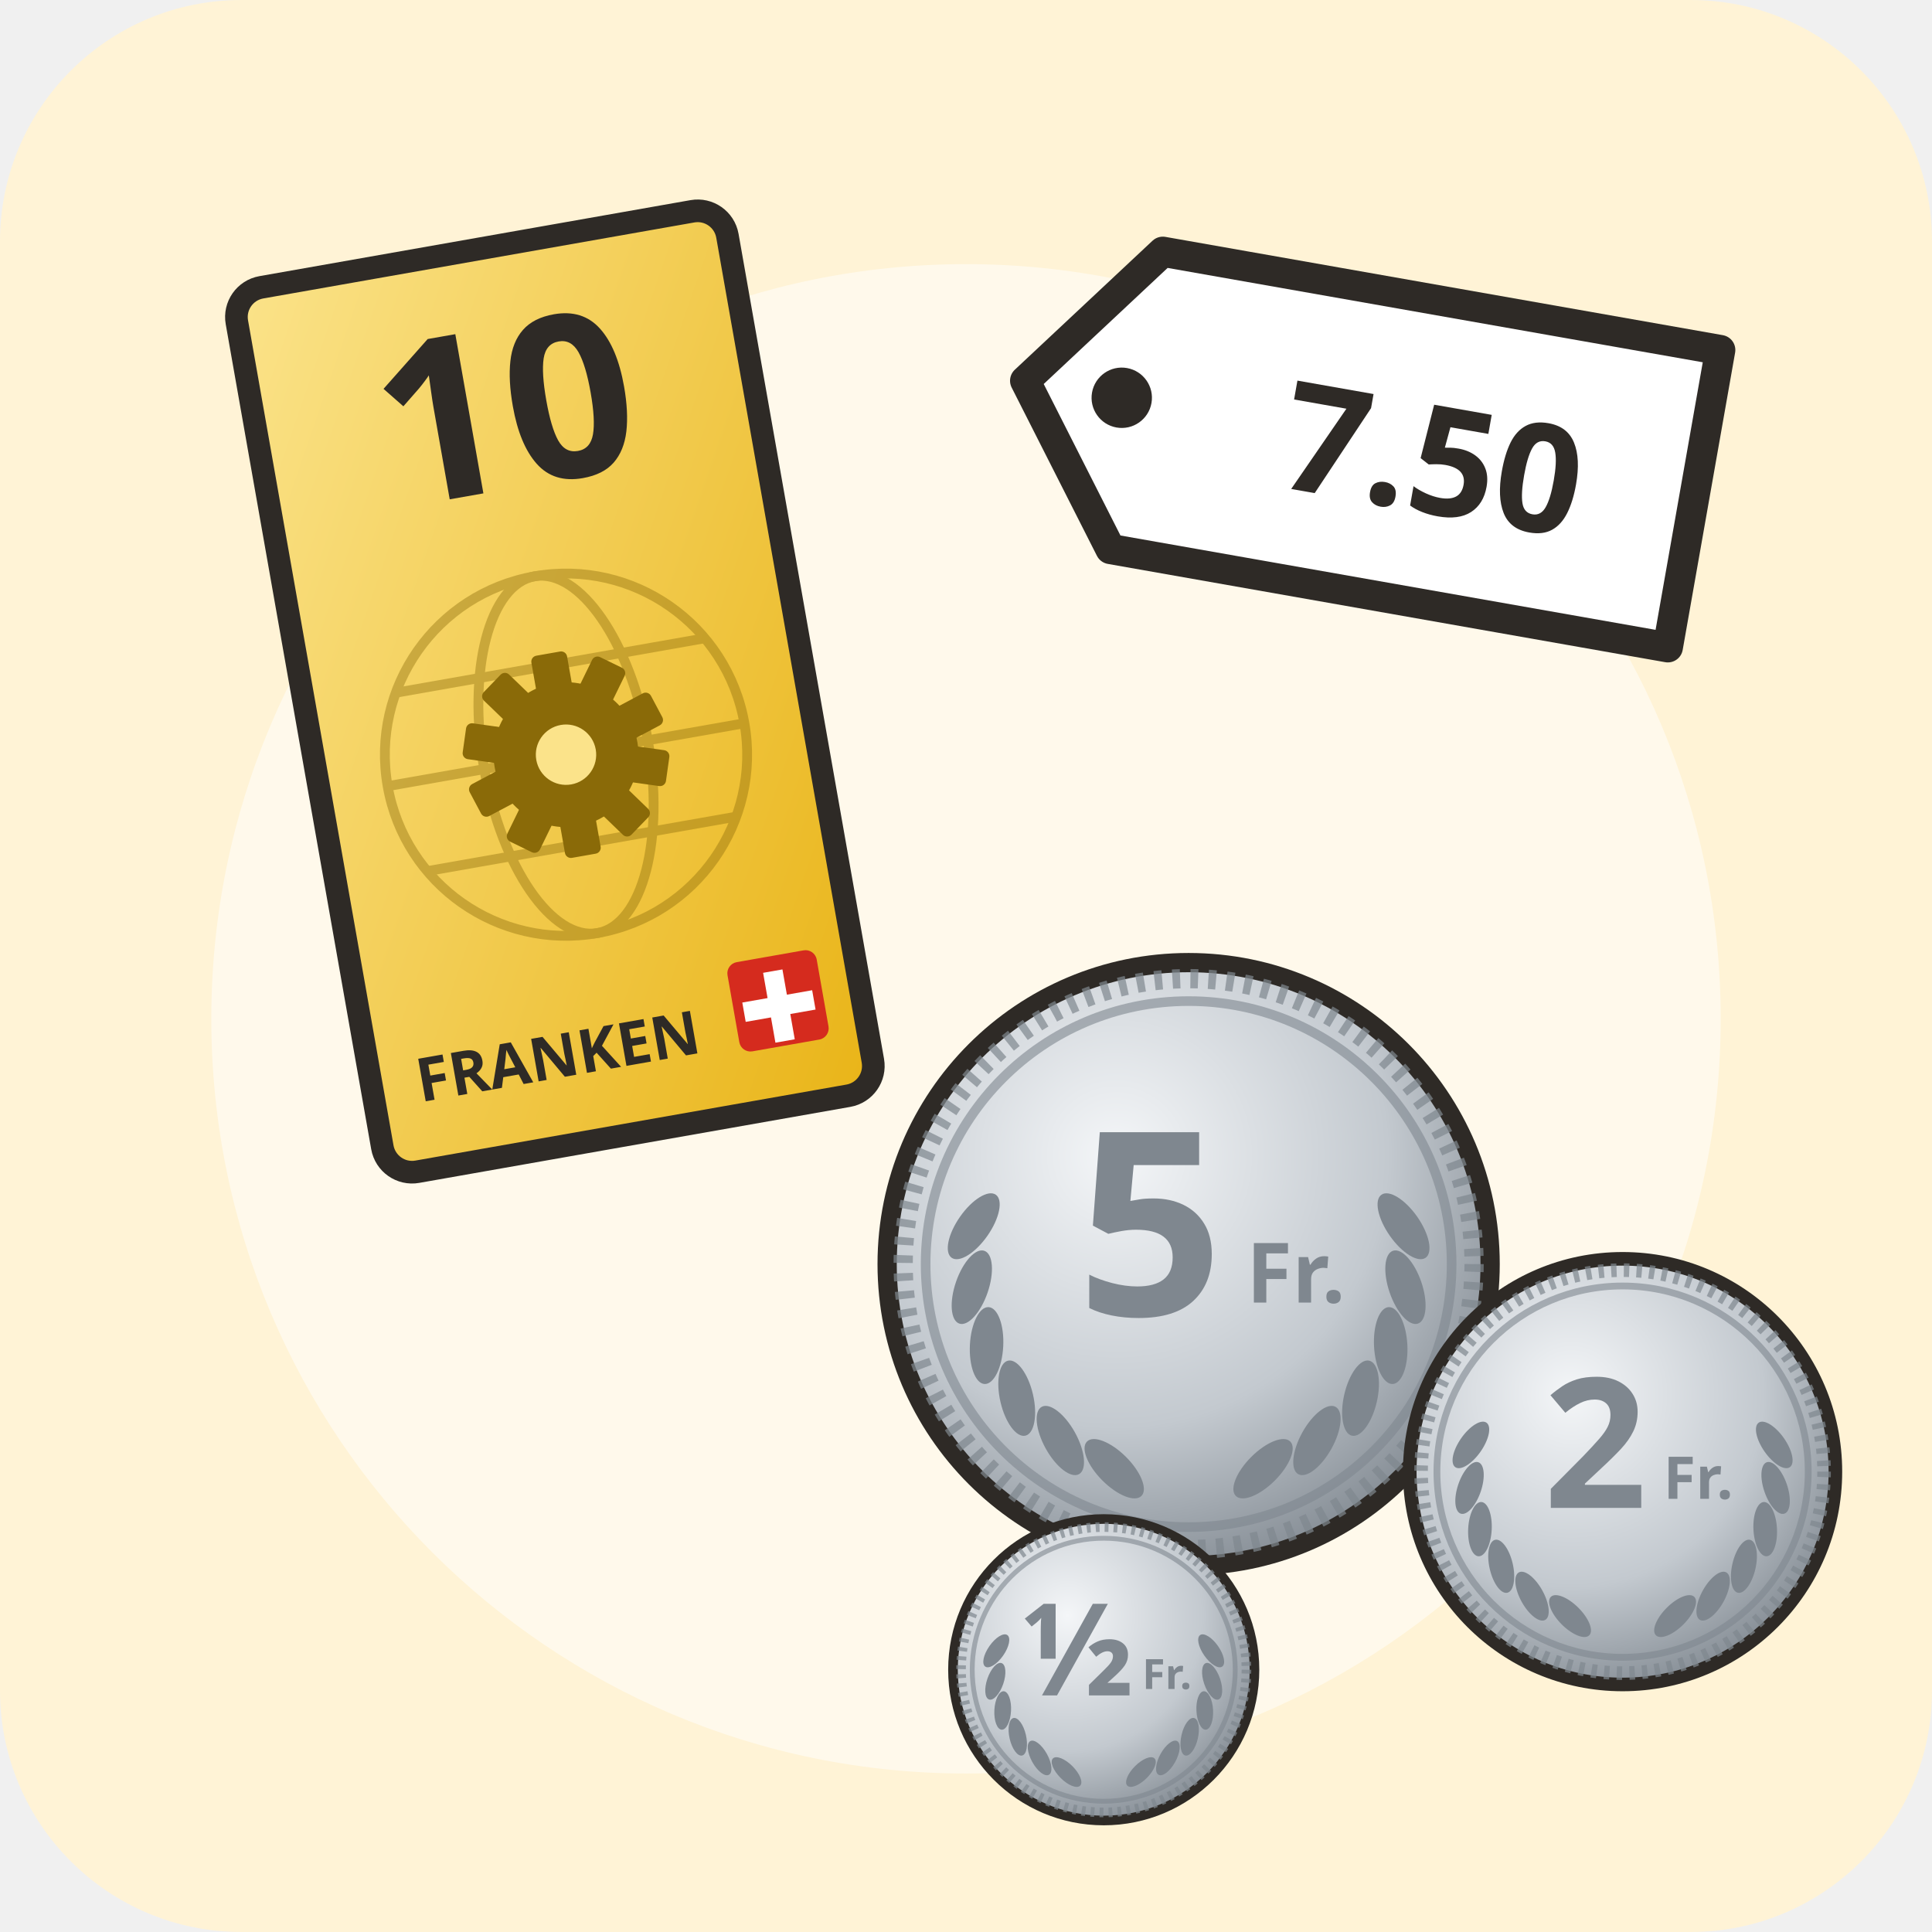
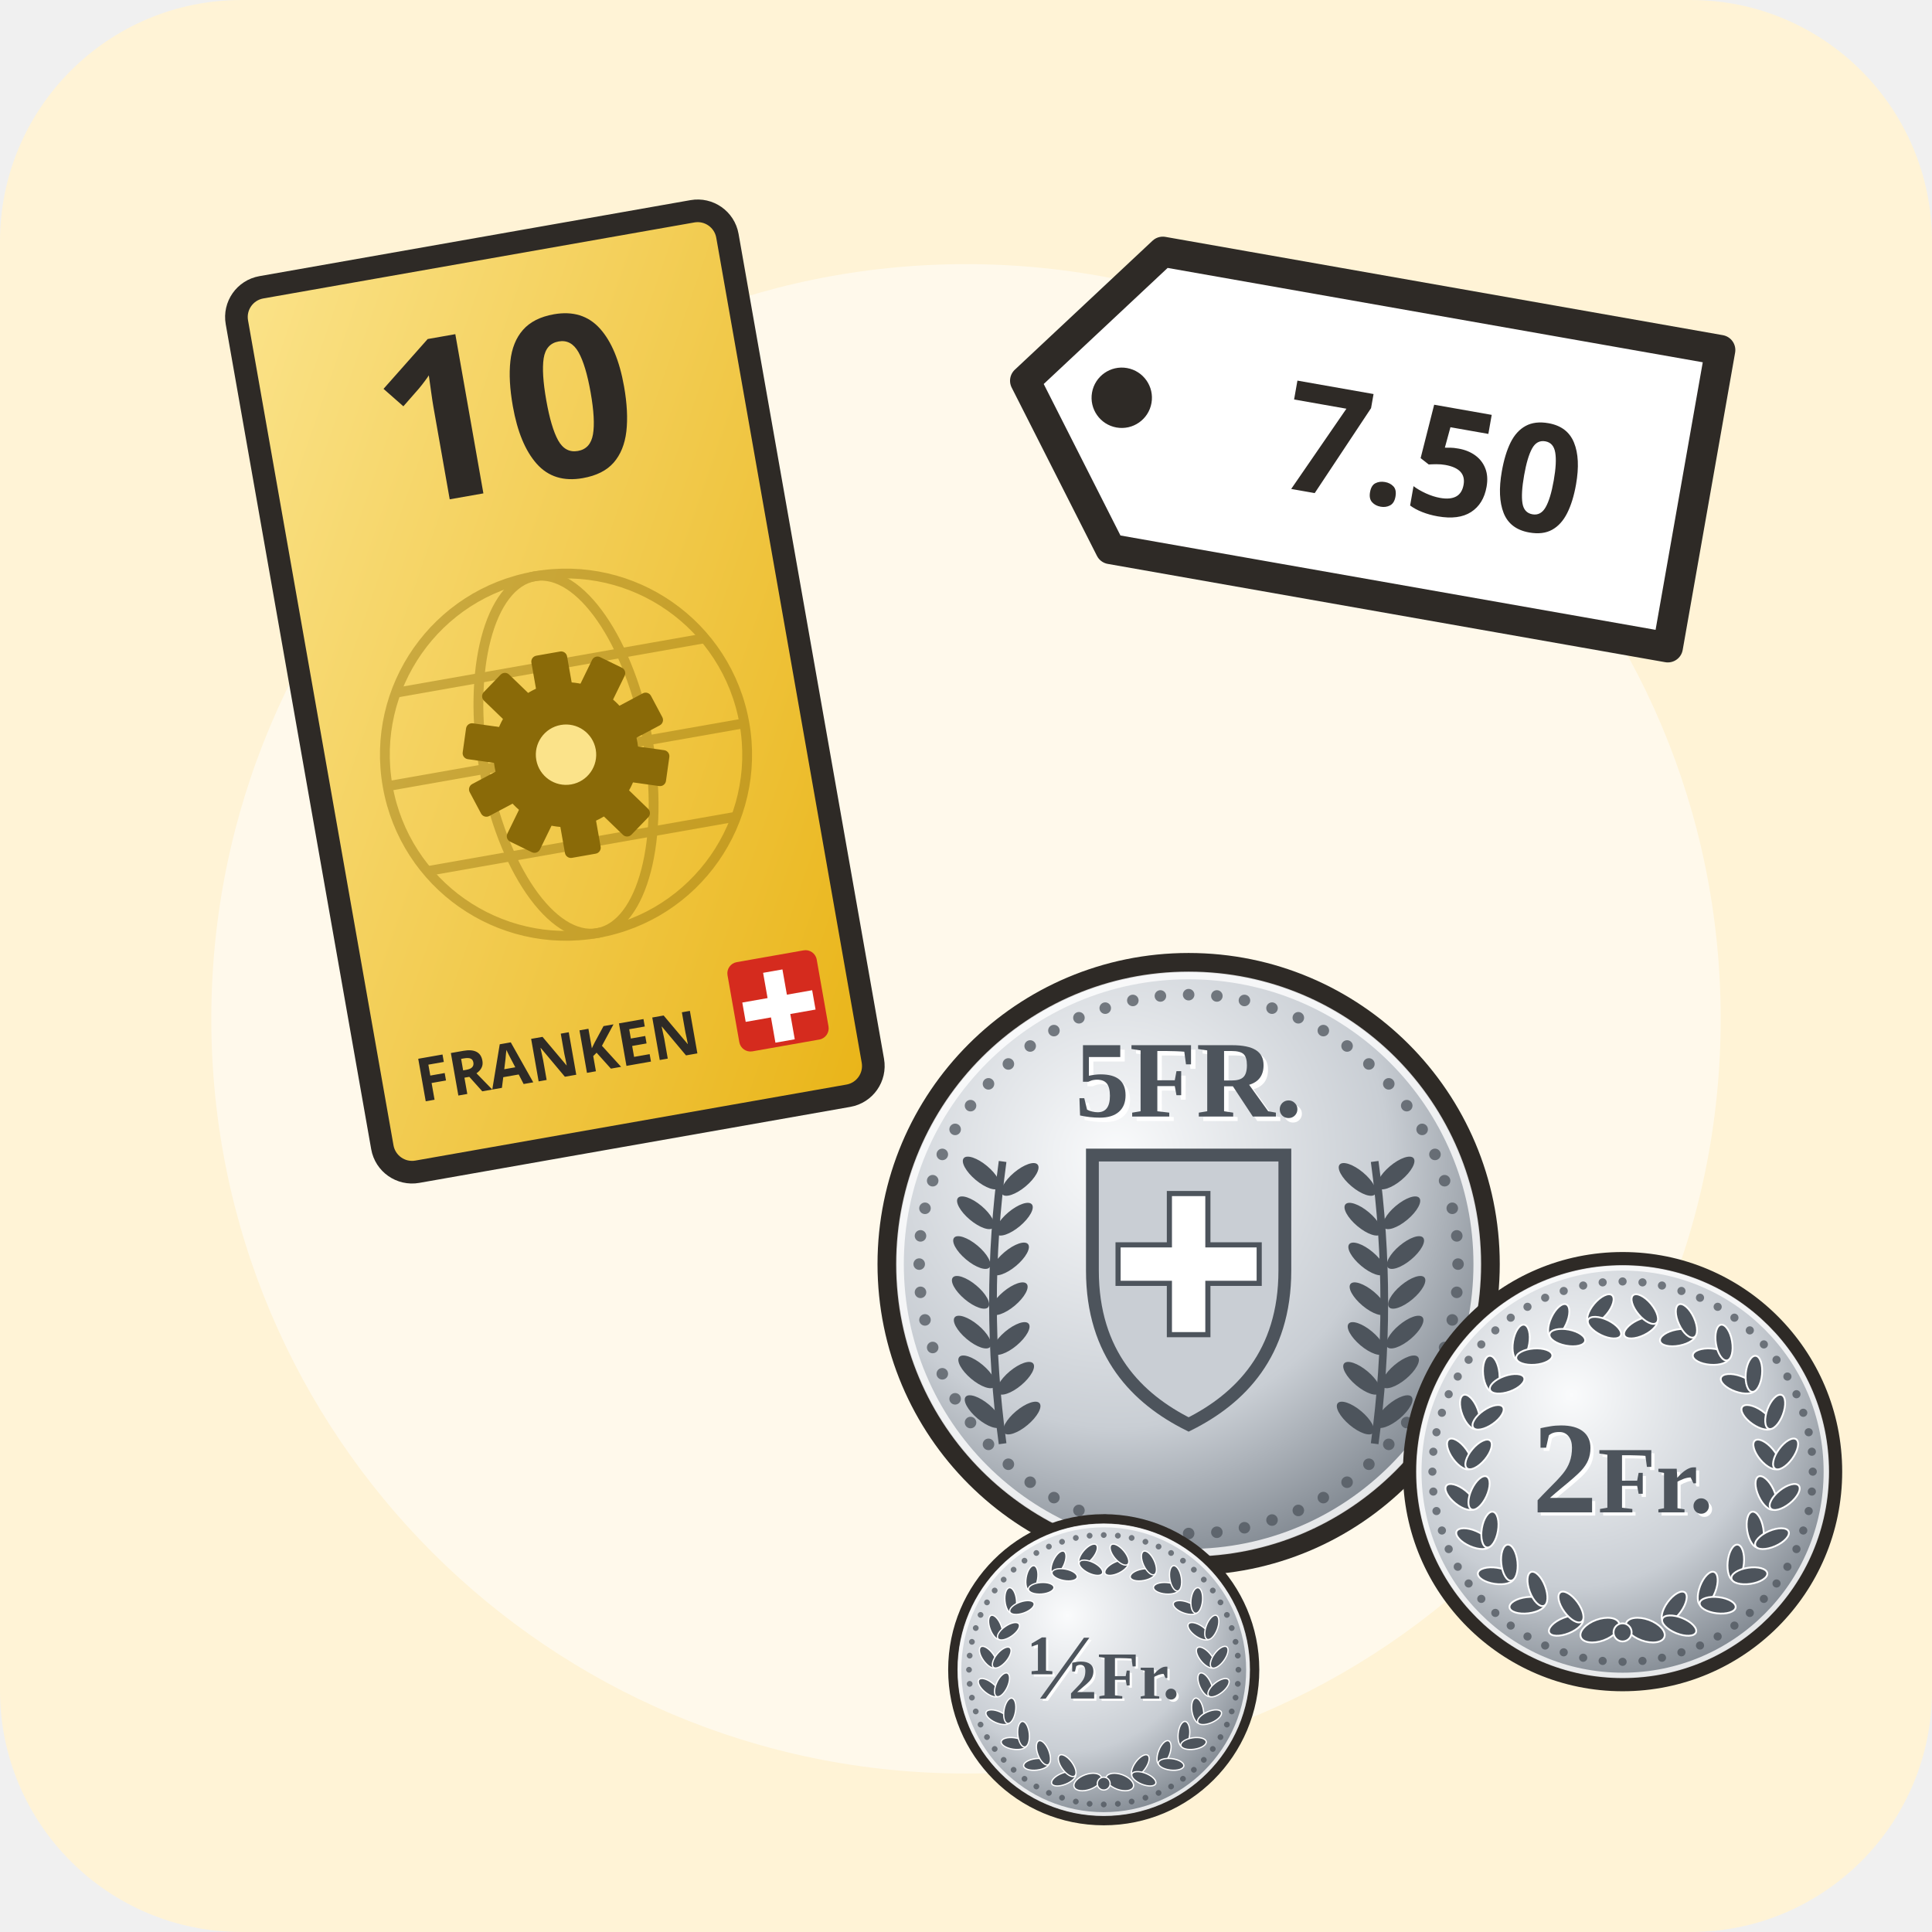
<svg xmlns="http://www.w3.org/2000/svg" viewBox="0 0 512 512">
  <rect width="512" height="512" rx="64" fill="#FFF3D6" />
  <circle cx="256" cy="270" r="200" fill="#FFFFFF" fill-opacity="0.5" />
  <g transform="rotate(-10 150 200)">
    <svg x="80" y="60" width="140" height="246" viewBox="0 0 70 123" class="geld-note">
      <defs>
        <linearGradient id="n1000" x1="0" y1="0" x2="1" y2="1">
          <stop offset="0" stop-color="#FBE38A" />
          <stop offset="1" stop-color="#E9B417" />
        </linearGradient>
      </defs>
      <rect x="2" y="2" width="66" height="119" rx="4" fill="url(#n1000)" stroke="#2E2A26" stroke-width="3" />
      <g fill="none" stroke="#8A6A08" stroke-width="1.3" opacity="0.4">
        <circle cx="35" cy="70" r="24" />
        <ellipse cx="35" cy="70" rx="11" ry="24" />
        <line x1="11" y1="70" x2="59" y2="70" />
        <path d="M14 58 H56 M14 82 H56" />
      </g>
      <text x="35" y="34" text-anchor="middle" font-size="30" font-family="'Atkinson Hyperlegible', system-ui, sans-serif" font-weight="700" fill="#2E2A26">10</text>
      <g transform="translate(35 70) scale(0.8)" fill="#8A6A08">
        <rect x="-3" y="-17" width="6" height="7" rx="1" transform="rotate(0)" />
        <rect x="-3" y="-17" width="6" height="7" rx="1" transform="rotate(36)" />
        <rect x="-3" y="-17" width="6" height="7" rx="1" transform="rotate(72)" />
        <rect x="-3" y="-17" width="6" height="7" rx="1" transform="rotate(108)" />
        <rect x="-3" y="-17" width="6" height="7" rx="1" transform="rotate(144)" />
        <rect x="-3" y="-17" width="6" height="7" rx="1" transform="rotate(180)" />
        <rect x="-3" y="-17" width="6" height="7" rx="1" transform="rotate(216)" />
        <rect x="-3" y="-17" width="6" height="7" rx="1" transform="rotate(252)" />
        <rect x="-3" y="-17" width="6" height="7" rx="1" transform="rotate(288)" />
        <rect x="-3" y="-17" width="6" height="7" rx="1" transform="rotate(324)" />
        <circle r="12" />
        <circle r="5" fill="#FBE38A" />
      </g>
      <rect x="51" y="101" width="12" height="12" rx="1.5" fill="#D52B1E" />
      <path d="M55.7 103 h2.6 v3.4 h3.4 v2.6 h-3.4 v3.4 h-2.6 v-3.4 h-3.4 v-2.6 h3.4 z" fill="#FFFFFF" />
      <text x="8" y="112" font-size="8" font-family="'Atkinson Hyperlegible', system-ui, sans-serif" font-weight="700" fill="#2E2A26">FRANKEN</text>
    </svg>
  </g>
  <g transform="rotate(10 380 120)">
    <path d="M300 80 h150 v80 h-150 l-30 -40 Z" fill="#FFFFFF" stroke="#2E2A26" stroke-width="8" stroke-linejoin="round" />
    <circle cx="296" cy="120" r="8" fill="#2E2A26" />
    <text x="380" y="136" text-anchor="middle" font-size="40" font-family="'Atkinson Hyperlegible', system-ui, sans-serif" font-weight="700" fill="#2E2A26">7.50</text>
  </g>
  <svg x="230" y="250" width="170" height="170" viewBox="0 0 100 100" class="geld-muenze">
    <defs>
      <radialGradient id="m500" cx="38%" cy="32%" r="75%">
-         <stop offset="0" stop-color="#F4F6F8" />
-         <stop offset="0.6" stop-color="#C3C9CF" />
-         <stop offset="1" stop-color="#7F878F" />
+         <stop offset="0" stop-color="#FAFBFC" />
+         <stop offset="0.6" stop-color="#C9CED4" />
+         <stop offset="1" stop-color="#737B84" />
      </radialGradient>
    </defs>
    <circle cx="50" cy="50" r="47" fill="url(#m500)" stroke="#2E2A26" stroke-width="3" />
-     <circle cx="50" cy="50" r="44.5" fill="none" stroke="#7F878F" stroke-width="3" stroke-dasharray="1.2 1.6" opacity="0.7" />
-     <circle cx="50" cy="50" r="41" fill="none" stroke="#7F878F" stroke-width="1.5" opacity="0.6" />
-     <text x="44" y="58" text-anchor="middle" font-size="40" font-family="'Atkinson Hyperlegible', system-ui, sans-serif" font-weight="700" fill="#7F878F">5</text>
-     <text x="59" y="56" text-anchor="start" font-size="13" font-family="'Atkinson Hyperlegible', system-ui, sans-serif" font-weight="700" fill="#7F878F">Fr.</text>
-     <ellipse cx="61.6" cy="81.9" rx="6" ry="2.6" transform="rotate(-45 61.6 81.9)" fill="#7F878F" />
-     <ellipse cx="70" cy="77.5" rx="6" ry="2.6" transform="rotate(-61 70 77.5)" fill="#7F878F" />
-     <ellipse cx="76.8" cy="70.9" rx="6" ry="2.6" transform="rotate(-77 76.8 70.9)" fill="#7F878F" />
-     <ellipse cx="81.5" cy="62.7" rx="6" ry="2.6" transform="rotate(-93 81.5 62.7)" fill="#7F878F" />
-     <ellipse cx="83.8" cy="53.6" rx="6" ry="2.6" transform="rotate(-109 83.8 53.6)" fill="#7F878F" />
-     <ellipse cx="83.5" cy="44.1" rx="6" ry="2.6" transform="rotate(-125 83.5 44.1)" fill="#7F878F" />
-     <ellipse cx="38.4" cy="81.9" rx="6" ry="2.6" transform="rotate(225 38.4 81.9)" fill="#7F878F" />
-     <ellipse cx="30" cy="77.5" rx="6" ry="2.6" transform="rotate(241 30 77.5)" fill="#7F878F" />
-     <ellipse cx="23.2" cy="70.9" rx="6" ry="2.6" transform="rotate(257 23.2 70.9)" fill="#7F878F" />
-     <ellipse cx="18.5" cy="62.7" rx="6" ry="2.6" transform="rotate(273 18.5 62.7)" fill="#7F878F" />
-     <ellipse cx="16.2" cy="53.6" rx="6" ry="2.6" transform="rotate(289 16.2 53.6)" fill="#7F878F" />
-     <ellipse cx="16.5" cy="44.1" rx="6" ry="2.6" transform="rotate(305 16.5 44.1)" fill="#7F878F" />
+     <circle cx="50" cy="50" r="45" fill="none" stroke="#FFFFFF" stroke-width="1.2" opacity="0.8" />
+     <g fill="#4D545C" opacity="0.75">
+       <circle cx="92" cy="50" r="0.9" />
+       <circle cx="91.8" cy="54.4" r="0.9" />
+       <circle cx="91.1" cy="58.7" r="0.9" />
+       <circle cx="89.9" cy="63" r="0.9" />
+       <circle cx="88.4" cy="67.1" r="0.9" />
+       <circle cx="86.4" cy="71" r="0.9" />
+       <circle cx="84" cy="74.7" r="0.9" />
+       <circle cx="81.2" cy="78.1" r="0.9" />
+       <circle cx="78.1" cy="81.2" r="0.9" />
+       <circle cx="74.7" cy="84" r="0.9" />
+       <circle cx="71" cy="86.4" r="0.9" />
+       <circle cx="67.1" cy="88.4" r="0.9" />
+       <circle cx="63" cy="89.9" r="0.9" />
+       <circle cx="58.7" cy="91.1" r="0.9" />
+       <circle cx="54.4" cy="91.8" r="0.9" />
+       <circle cx="50" cy="92" r="0.9" />
+       <circle cx="45.6" cy="91.8" r="0.9" />
+       <circle cx="41.3" cy="91.1" r="0.9" />
+       <circle cx="37" cy="89.9" r="0.9" />
+       <circle cx="32.9" cy="88.4" r="0.9" />
+       <circle cx="29" cy="86.4" r="0.9" />
+       <circle cx="25.3" cy="84" r="0.9" />
+       <circle cx="21.9" cy="81.2" r="0.9" />
+       <circle cx="18.8" cy="78.1" r="0.9" />
+       <circle cx="16" cy="74.7" r="0.9" />
+       <circle cx="13.6" cy="71" r="0.9" />
+       <circle cx="11.6" cy="67.1" r="0.9" />
+       <circle cx="10.1" cy="63" r="0.9" />
+       <circle cx="8.9" cy="58.7" r="0.9" />
+       <circle cx="8.2" cy="54.4" r="0.9" />
+       <circle cx="8" cy="50" r="0.9" />
+       <circle cx="8.2" cy="45.6" r="0.9" />
+       <circle cx="8.9" cy="41.3" r="0.9" />
+       <circle cx="10.1" cy="37" r="0.9" />
+       <circle cx="11.6" cy="32.9" r="0.9" />
+       <circle cx="13.6" cy="29" r="0.9" />
+       <circle cx="16" cy="25.3" r="0.9" />
+       <circle cx="18.8" cy="21.9" r="0.9" />
+       <circle cx="21.9" cy="18.8" r="0.9" />
+       <circle cx="25.3" cy="16" r="0.9" />
+       <circle cx="29" cy="13.6" r="0.9" />
+       <circle cx="32.9" cy="11.6" r="0.9" />
+       <circle cx="37" cy="10.1" r="0.9" />
+       <circle cx="41.3" cy="8.9" r="0.9" />
+       <circle cx="45.6" cy="8.2" r="0.9" />
+       <circle cx="50" cy="8" r="0.9" />
+       <circle cx="54.4" cy="8.2" r="0.9" />
+       <circle cx="58.7" cy="8.9" r="0.9" />
+       <circle cx="63" cy="10.1" r="0.9" />
+       <circle cx="67.1" cy="11.6" r="0.9" />
+       <circle cx="71" cy="13.6" r="0.9" />
+       <circle cx="74.7" cy="16" r="0.9" />
+       <circle cx="78.1" cy="18.8" r="0.9" />
+       <circle cx="81.2" cy="21.9" r="0.9" />
+       <circle cx="84" cy="25.3" r="0.9" />
+       <circle cx="86.4" cy="29" r="0.9" />
+       <circle cx="88.4" cy="32.9" r="0.9" />
+       <circle cx="89.9" cy="37" r="0.9" />
+       <circle cx="91.1" cy="41.3" r="0.9" />
+       <circle cx="91.8" cy="45.6" r="0.9" />
+     </g>
+     <text x="50.7" y="27.7" text-anchor="middle" font-size="17" font-family="'Times New Roman', Times, Georgia, serif" font-weight="700" fill="#FFFFFF">5FR.</text>
+     <text x="50" y="27" text-anchor="middle" font-size="17" font-family="'Times New Roman', Times, Georgia, serif" font-weight="700" fill="#4D545C">5FR.</text>
+     <path d="M35 33 H65 V51 C65 64 58 71 50 75 C42 71 35 64 35 51 Z" fill="#C9CED4" stroke="#4D545C" stroke-width="2" />
+     <path d="M47 39 h6 v8 h8 v6 h-8 v8 h-6 v-8 h-8 v-6 h8 z" fill="#FFFFFF" stroke="#4D545C" stroke-width="0.8" />
+     <g fill="#4D545C">
+       <path d="M21 78 Q18 56 21 34" fill="none" stroke="#4D545C" stroke-width="1.2" />
+       <ellipse cx="24" cy="74" rx="3.6" ry="1.4" transform="rotate(-40 24 74)" />
+       <ellipse cx="18" cy="73" rx="3.6" ry="1.4" transform="rotate(40 18 73)" />
+       <ellipse cx="23" cy="67.8" rx="3.6" ry="1.4" transform="rotate(-40 23 67.8)" />
+       <ellipse cx="17" cy="66.8" rx="3.6" ry="1.4" transform="rotate(40 17 66.8)" />
+       <ellipse cx="22.3" cy="61.6" rx="3.6" ry="1.4" transform="rotate(-40 22.3 61.6)" />
+       <ellipse cx="16.3" cy="60.6" rx="3.6" ry="1.4" transform="rotate(40 16.3 60.6)" />
+       <ellipse cx="22" cy="55.4" rx="3.6" ry="1.4" transform="rotate(-40 22 55.4)" />
+       <ellipse cx="16" cy="54.4" rx="3.6" ry="1.4" transform="rotate(40 16 54.4)" />
+       <ellipse cx="22.2" cy="49.2" rx="3.6" ry="1.4" transform="rotate(-40 22.2 49.2)" />
+       <ellipse cx="16.2" cy="48.2" rx="3.6" ry="1.4" transform="rotate(40 16.2 48.2)" />
+       <ellipse cx="22.8" cy="43" rx="3.6" ry="1.4" transform="rotate(-40 22.8 43)" />
+       <ellipse cx="16.8" cy="42" rx="3.6" ry="1.4" transform="rotate(40 16.8 42)" />
+       <ellipse cx="23.7" cy="36.8" rx="3.6" ry="1.4" transform="rotate(-40 23.7 36.8)" />
+       <ellipse cx="17.7" cy="35.8" rx="3.6" ry="1.4" transform="rotate(40 17.7 35.8)" />
+     </g>
+     <g fill="#4D545C">
+       <path d="M79 78 Q82 56 79 34" fill="none" stroke="#4D545C" stroke-width="1.2" />
+       <ellipse cx="76" cy="74" rx="3.6" ry="1.4" transform="rotate(40 76 74)" />
+       <ellipse cx="82" cy="73" rx="3.6" ry="1.4" transform="rotate(-40 82 73)" />
+       <ellipse cx="77" cy="67.8" rx="3.6" ry="1.4" transform="rotate(40 77 67.8)" />
+       <ellipse cx="83" cy="66.8" rx="3.6" ry="1.4" transform="rotate(-40 83 66.8)" />
+       <ellipse cx="77.7" cy="61.6" rx="3.6" ry="1.4" transform="rotate(40 77.7 61.6)" />
+       <ellipse cx="83.7" cy="60.6" rx="3.6" ry="1.4" transform="rotate(-40 83.7 60.6)" />
+       <ellipse cx="78" cy="55.4" rx="3.6" ry="1.4" transform="rotate(40 78 55.4)" />
+       <ellipse cx="84" cy="54.4" rx="3.6" ry="1.4" transform="rotate(-40 84 54.4)" />
+       <ellipse cx="77.8" cy="49.2" rx="3.6" ry="1.4" transform="rotate(40 77.8 49.2)" />
+       <ellipse cx="83.8" cy="48.2" rx="3.6" ry="1.4" transform="rotate(-40 83.8 48.2)" />
+       <ellipse cx="77.2" cy="43" rx="3.6" ry="1.4" transform="rotate(40 77.2 43)" />
+       <ellipse cx="83.2" cy="42" rx="3.6" ry="1.4" transform="rotate(-40 83.2 42)" />
+       <ellipse cx="76.3" cy="36.8" rx="3.6" ry="1.4" transform="rotate(40 76.3 36.8)" />
+       <ellipse cx="82.3" cy="35.8" rx="3.6" ry="1.4" transform="rotate(-40 82.3 35.8)" />
+     </g>
  </svg>
  <svg x="370" y="330" width="120" height="120" viewBox="0 0 100 100" class="geld-muenze">
    <defs>
      <radialGradient id="m200" cx="38%" cy="32%" r="75%">
-         <stop offset="0" stop-color="#F4F6F8" />
-         <stop offset="0.6" stop-color="#C3C9CF" />
-         <stop offset="1" stop-color="#7F878F" />
+         <stop offset="0" stop-color="#FAFBFC" />
+         <stop offset="0.6" stop-color="#C9CED4" />
+         <stop offset="1" stop-color="#737B84" />
      </radialGradient>
    </defs>
    <circle cx="50" cy="50" r="47" fill="url(#m200)" stroke="#2E2A26" stroke-width="3" />
-     <circle cx="50" cy="50" r="44.5" fill="none" stroke="#7F878F" stroke-width="3" stroke-dasharray="1.2 1.6" opacity="0.7" />
-     <circle cx="50" cy="50" r="41" fill="none" stroke="#7F878F" stroke-width="1.5" opacity="0.6" />
-     <text x="44" y="58" text-anchor="middle" font-size="40" font-family="'Atkinson Hyperlegible', system-ui, sans-serif" font-weight="700" fill="#7F878F">2</text>
-     <text x="59" y="56" text-anchor="start" font-size="13" font-family="'Atkinson Hyperlegible', system-ui, sans-serif" font-weight="700" fill="#7F878F">Fr.</text>
-     <ellipse cx="61.6" cy="81.9" rx="6" ry="2.6" transform="rotate(-45 61.6 81.9)" fill="#7F878F" />
-     <ellipse cx="70" cy="77.5" rx="6" ry="2.6" transform="rotate(-61 70 77.5)" fill="#7F878F" />
-     <ellipse cx="76.8" cy="70.9" rx="6" ry="2.6" transform="rotate(-77 76.8 70.9)" fill="#7F878F" />
-     <ellipse cx="81.5" cy="62.7" rx="6" ry="2.6" transform="rotate(-93 81.5 62.7)" fill="#7F878F" />
-     <ellipse cx="83.8" cy="53.6" rx="6" ry="2.6" transform="rotate(-109 83.8 53.6)" fill="#7F878F" />
-     <ellipse cx="83.5" cy="44.1" rx="6" ry="2.6" transform="rotate(-125 83.5 44.1)" fill="#7F878F" />
-     <ellipse cx="38.4" cy="81.9" rx="6" ry="2.6" transform="rotate(225 38.4 81.9)" fill="#7F878F" />
-     <ellipse cx="30" cy="77.5" rx="6" ry="2.6" transform="rotate(241 30 77.5)" fill="#7F878F" />
-     <ellipse cx="23.2" cy="70.9" rx="6" ry="2.6" transform="rotate(257 23.2 70.9)" fill="#7F878F" />
-     <ellipse cx="18.5" cy="62.7" rx="6" ry="2.6" transform="rotate(273 18.5 62.7)" fill="#7F878F" />
-     <ellipse cx="16.2" cy="53.6" rx="6" ry="2.6" transform="rotate(289 16.2 53.6)" fill="#7F878F" />
-     <ellipse cx="16.5" cy="44.1" rx="6" ry="2.6" transform="rotate(305 16.5 44.1)" fill="#7F878F" />
+     <circle cx="50" cy="50" r="45" fill="none" stroke="#FFFFFF" stroke-width="1.2" opacity="0.8" />
+     <g fill="#4D545C" opacity="0.75">
+       <circle cx="92" cy="50" r="0.9" />
+       <circle cx="91.8" cy="54.4" r="0.9" />
+       <circle cx="91.1" cy="58.7" r="0.9" />
+       <circle cx="89.9" cy="63" r="0.9" />
+       <circle cx="88.4" cy="67.1" r="0.9" />
+       <circle cx="86.4" cy="71" r="0.9" />
+       <circle cx="84" cy="74.7" r="0.9" />
+       <circle cx="81.2" cy="78.1" r="0.9" />
+       <circle cx="78.1" cy="81.2" r="0.9" />
+       <circle cx="74.7" cy="84" r="0.9" />
+       <circle cx="71" cy="86.4" r="0.9" />
+       <circle cx="67.1" cy="88.4" r="0.9" />
+       <circle cx="63" cy="89.9" r="0.9" />
+       <circle cx="58.7" cy="91.1" r="0.9" />
+       <circle cx="54.4" cy="91.8" r="0.9" />
+       <circle cx="50" cy="92" r="0.9" />
+       <circle cx="45.6" cy="91.8" r="0.9" />
+       <circle cx="41.3" cy="91.1" r="0.9" />
+       <circle cx="37" cy="89.9" r="0.9" />
+       <circle cx="32.9" cy="88.4" r="0.9" />
+       <circle cx="29" cy="86.4" r="0.9" />
+       <circle cx="25.3" cy="84" r="0.9" />
+       <circle cx="21.9" cy="81.2" r="0.9" />
+       <circle cx="18.8" cy="78.1" r="0.9" />
+       <circle cx="16" cy="74.7" r="0.9" />
+       <circle cx="13.6" cy="71" r="0.9" />
+       <circle cx="11.6" cy="67.1" r="0.9" />
+       <circle cx="10.1" cy="63" r="0.9" />
+       <circle cx="8.9" cy="58.7" r="0.9" />
+       <circle cx="8.2" cy="54.4" r="0.9" />
+       <circle cx="8" cy="50" r="0.9" />
+       <circle cx="8.2" cy="45.6" r="0.9" />
+       <circle cx="8.9" cy="41.3" r="0.9" />
+       <circle cx="10.1" cy="37" r="0.9" />
+       <circle cx="11.6" cy="32.9" r="0.9" />
+       <circle cx="13.6" cy="29" r="0.9" />
+       <circle cx="16" cy="25.3" r="0.9" />
+       <circle cx="18.8" cy="21.9" r="0.9" />
+       <circle cx="21.9" cy="18.8" r="0.9" />
+       <circle cx="25.3" cy="16" r="0.9" />
+       <circle cx="29" cy="13.6" r="0.9" />
+       <circle cx="32.9" cy="11.6" r="0.9" />
+       <circle cx="37" cy="10.1" r="0.9" />
+       <circle cx="41.3" cy="8.9" r="0.9" />
+       <circle cx="45.6" cy="8.2" r="0.9" />
+       <circle cx="50" cy="8" r="0.9" />
+       <circle cx="54.4" cy="8.2" r="0.9" />
+       <circle cx="58.7" cy="8.9" r="0.9" />
+       <circle cx="63" cy="10.1" r="0.9" />
+       <circle cx="67.1" cy="11.6" r="0.9" />
+       <circle cx="71" cy="13.6" r="0.9" />
+       <circle cx="74.7" cy="16" r="0.9" />
+       <circle cx="78.1" cy="18.8" r="0.9" />
+       <circle cx="81.2" cy="21.9" r="0.9" />
+       <circle cx="84" cy="25.3" r="0.9" />
+       <circle cx="86.4" cy="29" r="0.9" />
+       <circle cx="88.4" cy="32.9" r="0.9" />
+       <circle cx="89.9" cy="37" r="0.9" />
+       <circle cx="91.1" cy="41.3" r="0.9" />
+       <circle cx="91.8" cy="45.6" r="0.9" />
+     </g>
+     <text x="50.7" y="59.7" text-anchor="middle" font-size="29" font-family="'Times New Roman', Times, Georgia, serif" font-weight="700" fill="#FFFFFF">2<tspan font-size="21"> Fr.</tspan>
+     </text>
+     <text x="50" y="59" text-anchor="middle" font-size="29" font-family="'Times New Roman', Times, Georgia, serif" font-weight="700" fill="#4D545C">2<tspan font-size="21"> Fr.</tspan>
+     </text>
+     <g fill="#4D545C" stroke="#FFFFFF" stroke-width="0.4">
+       <ellipse cx="61.4" cy="79.9" rx="4" ry="1.8" transform="rotate(-54 61.4 79.9)" />
+       <ellipse cx="62.5" cy="84" rx="4" ry="1.8" transform="rotate(22 62.5 84)" />
+       <ellipse cx="68.8" cy="75.9" rx="4" ry="1.8" transform="rotate(-69.2 68.8 75.9)" />
+       <ellipse cx="71" cy="79.5" rx="4" ry="1.8" transform="rotate(6.8 71 79.5)" />
+       <ellipse cx="75" cy="70.1" rx="4" ry="1.8" transform="rotate(-84.4 75 70.1)" />
+       <ellipse cx="78" cy="73" rx="4" ry="1.8" transform="rotate(-8.4 78 73)" />
+       <ellipse cx="79.3" cy="62.8" rx="4" ry="1.8" transform="rotate(-99.6 79.3 62.8)" />
+       <ellipse cx="83" cy="64.8" rx="4" ry="1.8" transform="rotate(-23.6 83 64.8)" />
+       <ellipse cx="81.7" cy="54.7" rx="4" ry="1.8" transform="rotate(-114.8 81.7 54.7)" />
+       <ellipse cx="85.8" cy="55.6" rx="4" ry="1.8" transform="rotate(-38.8 85.8 55.6)" />
+       <ellipse cx="81.8" cy="46.2" rx="4" ry="1.8" transform="rotate(-130 81.8 46.2)" />
+       <ellipse cx="86" cy="46.1" rx="4" ry="1.8" transform="rotate(-54 86 46.1)" />
+       <ellipse cx="79.7" cy="38" rx="4" ry="1.8" transform="rotate(-145.2 79.7 38)" />
+       <ellipse cx="83.7" cy="36.8" rx="4" ry="1.8" transform="rotate(-69.2 83.7 36.8)" />
+       <ellipse cx="75.5" cy="30.6" rx="4" ry="1.8" transform="rotate(-160.4 75.5 30.6)" />
+       <ellipse cx="79" cy="28.4" rx="4" ry="1.8" transform="rotate(-84.4 79 28.4)" />
+       <ellipse cx="69.5" cy="24.6" rx="4" ry="1.8" transform="rotate(-175.6 69.5 24.6)" />
+       <ellipse cx="72.4" cy="21.5" rx="4" ry="1.8" transform="rotate(-99.6 72.4 21.5)" />
+       <ellipse cx="62.2" cy="20.4" rx="4" ry="1.8" transform="rotate(-190.8 62.2 20.4)" />
+       <ellipse cx="64.1" cy="16.7" rx="4" ry="1.8" transform="rotate(-114.8 64.1 16.7)" />
+       <ellipse cx="54" cy="18.2" rx="4" ry="1.8" transform="rotate(-206 54 18.2)" />
+       <ellipse cx="54.9" cy="14.1" rx="4" ry="1.8" transform="rotate(-130 54.9 14.1)" />
+       <ellipse cx="37.5" cy="84" rx="4" ry="1.8" transform="rotate(158 37.5 84)" />
+       <ellipse cx="38.6" cy="79.9" rx="4" ry="1.8" transform="rotate(234 38.6 79.9)" />
+       <ellipse cx="29" cy="79.5" rx="4" ry="1.8" transform="rotate(173.2 29 79.5)" />
+       <ellipse cx="31.2" cy="75.9" rx="4" ry="1.8" transform="rotate(249.2 31.2 75.9)" />
+       <ellipse cx="22" cy="73" rx="4" ry="1.8" transform="rotate(188.4 22 73)" />
+       <ellipse cx="25" cy="70.1" rx="4" ry="1.8" transform="rotate(264.4 25 70.1)" />
+       <ellipse cx="17" cy="64.8" rx="4" ry="1.8" transform="rotate(203.6 17 64.8)" />
+       <ellipse cx="20.7" cy="62.8" rx="4" ry="1.8" transform="rotate(279.6 20.7 62.8)" />
+       <ellipse cx="14.2" cy="55.6" rx="4" ry="1.8" transform="rotate(218.8 14.2 55.6)" />
+       <ellipse cx="18.3" cy="54.7" rx="4" ry="1.8" transform="rotate(294.8 18.3 54.7)" />
+       <ellipse cx="14" cy="46.1" rx="4" ry="1.8" transform="rotate(234 14 46.1)" />
+       <ellipse cx="18.2" cy="46.2" rx="4" ry="1.8" transform="rotate(310 18.2 46.2)" />
+       <ellipse cx="16.3" cy="36.8" rx="4" ry="1.8" transform="rotate(249.2 16.3 36.8)" />
+       <ellipse cx="20.3" cy="38" rx="4" ry="1.8" transform="rotate(325.2 20.3 38)" />
+       <ellipse cx="21" cy="28.4" rx="4" ry="1.8" transform="rotate(264.4 21 28.4)" />
+       <ellipse cx="24.5" cy="30.6" rx="4" ry="1.8" transform="rotate(340.4 24.5 30.6)" />
+       <ellipse cx="27.6" cy="21.5" rx="4" ry="1.8" transform="rotate(279.6 27.6 21.5)" />
+       <ellipse cx="30.5" cy="24.6" rx="4" ry="1.8" transform="rotate(355.6 30.5 24.6)" />
+       <ellipse cx="35.9" cy="16.7" rx="4" ry="1.8" transform="rotate(294.8 35.9 16.7)" />
+       <ellipse cx="37.8" cy="20.4" rx="4" ry="1.8" transform="rotate(370.8 37.8 20.4)" />
+       <ellipse cx="45.1" cy="14.1" rx="4" ry="1.8" transform="rotate(310 45.1 14.1)" />
+       <ellipse cx="46" cy="18.2" rx="4" ry="1.8" transform="rotate(386 46 18.2)" />
+       <ellipse cx="45" cy="85" rx="4.5" ry="2.4" transform="rotate(-20 45 85)" />
+       <ellipse cx="55" cy="85" rx="4.5" ry="2.4" transform="rotate(20 55 85)" />
+       <circle cx="50" cy="85.5" r="2" />
+     </g>
  </svg>
  <svg x="250" y="400" width="85" height="85" viewBox="0 0 100 100" class="geld-muenze">
    <defs>
      <radialGradient id="m50" cx="38%" cy="32%" r="75%">
-         <stop offset="0" stop-color="#F4F6F8" />
-         <stop offset="0.6" stop-color="#C3C9CF" />
-         <stop offset="1" stop-color="#7F878F" />
+         <stop offset="0" stop-color="#FAFBFC" />
+         <stop offset="0.6" stop-color="#C9CED4" />
+         <stop offset="1" stop-color="#737B84" />
      </radialGradient>
    </defs>
    <circle cx="50" cy="50" r="47" fill="url(#m50)" stroke="#2E2A26" stroke-width="3" />
-     <circle cx="50" cy="50" r="44.5" fill="none" stroke="#7F878F" stroke-width="3" stroke-dasharray="1.2 1.6" opacity="0.7" />
-     <circle cx="50" cy="50" r="41" fill="none" stroke="#7F878F" stroke-width="1.5" opacity="0.6" />
-     <text x="42" y="58" text-anchor="middle" font-size="40" font-family="'Atkinson Hyperlegible', system-ui, sans-serif" font-weight="700" fill="#7F878F">½</text>
-     <text x="62" y="56" text-anchor="start" font-size="13" font-family="'Atkinson Hyperlegible', system-ui, sans-serif" font-weight="700" fill="#7F878F">Fr.</text>
-     <ellipse cx="61.6" cy="81.9" rx="6" ry="2.6" transform="rotate(-45 61.6 81.9)" fill="#7F878F" />
-     <ellipse cx="70" cy="77.5" rx="6" ry="2.6" transform="rotate(-61 70 77.5)" fill="#7F878F" />
-     <ellipse cx="76.8" cy="70.9" rx="6" ry="2.6" transform="rotate(-77 76.8 70.9)" fill="#7F878F" />
-     <ellipse cx="81.5" cy="62.7" rx="6" ry="2.6" transform="rotate(-93 81.5 62.7)" fill="#7F878F" />
-     <ellipse cx="83.8" cy="53.6" rx="6" ry="2.6" transform="rotate(-109 83.8 53.6)" fill="#7F878F" />
-     <ellipse cx="83.5" cy="44.1" rx="6" ry="2.6" transform="rotate(-125 83.5 44.1)" fill="#7F878F" />
-     <ellipse cx="38.4" cy="81.9" rx="6" ry="2.6" transform="rotate(225 38.4 81.9)" fill="#7F878F" />
-     <ellipse cx="30" cy="77.5" rx="6" ry="2.6" transform="rotate(241 30 77.5)" fill="#7F878F" />
-     <ellipse cx="23.2" cy="70.9" rx="6" ry="2.6" transform="rotate(257 23.2 70.9)" fill="#7F878F" />
-     <ellipse cx="18.5" cy="62.7" rx="6" ry="2.6" transform="rotate(273 18.5 62.7)" fill="#7F878F" />
-     <ellipse cx="16.2" cy="53.6" rx="6" ry="2.6" transform="rotate(289 16.2 53.6)" fill="#7F878F" />
-     <ellipse cx="16.5" cy="44.1" rx="6" ry="2.6" transform="rotate(305 16.5 44.1)" fill="#7F878F" />
+     <circle cx="50" cy="50" r="45" fill="none" stroke="#FFFFFF" stroke-width="1.2" opacity="0.8" />
+     <g fill="#4D545C" opacity="0.75">
+       <circle cx="92" cy="50" r="0.9" />
+       <circle cx="91.8" cy="54.4" r="0.9" />
+       <circle cx="91.1" cy="58.7" r="0.9" />
+       <circle cx="89.9" cy="63" r="0.9" />
+       <circle cx="88.4" cy="67.1" r="0.9" />
+       <circle cx="86.4" cy="71" r="0.9" />
+       <circle cx="84" cy="74.7" r="0.9" />
+       <circle cx="81.2" cy="78.1" r="0.9" />
+       <circle cx="78.1" cy="81.2" r="0.9" />
+       <circle cx="74.7" cy="84" r="0.9" />
+       <circle cx="71" cy="86.4" r="0.9" />
+       <circle cx="67.1" cy="88.4" r="0.9" />
+       <circle cx="63" cy="89.9" r="0.9" />
+       <circle cx="58.7" cy="91.1" r="0.9" />
+       <circle cx="54.4" cy="91.8" r="0.9" />
+       <circle cx="50" cy="92" r="0.9" />
+       <circle cx="45.6" cy="91.8" r="0.9" />
+       <circle cx="41.3" cy="91.1" r="0.9" />
+       <circle cx="37" cy="89.9" r="0.9" />
+       <circle cx="32.9" cy="88.4" r="0.9" />
+       <circle cx="29" cy="86.4" r="0.9" />
+       <circle cx="25.3" cy="84" r="0.9" />
+       <circle cx="21.9" cy="81.2" r="0.9" />
+       <circle cx="18.8" cy="78.1" r="0.9" />
+       <circle cx="16" cy="74.7" r="0.9" />
+       <circle cx="13.6" cy="71" r="0.9" />
+       <circle cx="11.6" cy="67.1" r="0.9" />
+       <circle cx="10.1" cy="63" r="0.9" />
+       <circle cx="8.9" cy="58.7" r="0.9" />
+       <circle cx="8.2" cy="54.4" r="0.9" />
+       <circle cx="8" cy="50" r="0.9" />
+       <circle cx="8.2" cy="45.6" r="0.9" />
+       <circle cx="8.9" cy="41.3" r="0.9" />
+       <circle cx="10.1" cy="37" r="0.9" />
+       <circle cx="11.6" cy="32.9" r="0.9" />
+       <circle cx="13.6" cy="29" r="0.9" />
+       <circle cx="16" cy="25.3" r="0.9" />
+       <circle cx="18.8" cy="21.9" r="0.9" />
+       <circle cx="21.9" cy="18.8" r="0.9" />
+       <circle cx="25.3" cy="16" r="0.9" />
+       <circle cx="29" cy="13.6" r="0.9" />
+       <circle cx="32.9" cy="11.6" r="0.9" />
+       <circle cx="37" cy="10.1" r="0.9" />
+       <circle cx="41.3" cy="8.9" r="0.9" />
+       <circle cx="45.6" cy="8.2" r="0.9" />
+       <circle cx="50" cy="8" r="0.9" />
+       <circle cx="54.4" cy="8.2" r="0.9" />
+       <circle cx="58.7" cy="8.9" r="0.9" />
+       <circle cx="63" cy="10.1" r="0.9" />
+       <circle cx="67.1" cy="11.6" r="0.9" />
+       <circle cx="71" cy="13.6" r="0.9" />
+       <circle cx="74.7" cy="16" r="0.9" />
+       <circle cx="78.1" cy="18.8" r="0.9" />
+       <circle cx="81.2" cy="21.9" r="0.9" />
+       <circle cx="84" cy="25.3" r="0.9" />
+       <circle cx="86.4" cy="29" r="0.9" />
+       <circle cx="88.4" cy="32.9" r="0.9" />
+       <circle cx="89.9" cy="37" r="0.9" />
+       <circle cx="91.1" cy="41.3" r="0.9" />
+       <circle cx="91.8" cy="45.6" r="0.9" />
+     </g>
+     <text x="50.7" y="59.7" text-anchor="middle" font-size="29" font-family="'Times New Roman', Times, Georgia, serif" font-weight="700" fill="#FFFFFF">½<tspan font-size="21"> Fr.</tspan>
+     </text>
+     <text x="50" y="59" text-anchor="middle" font-size="29" font-family="'Times New Roman', Times, Georgia, serif" font-weight="700" fill="#4D545C">½<tspan font-size="21"> Fr.</tspan>
+     </text>
+     <g fill="#4D545C" stroke="#FFFFFF" stroke-width="0.4">
+       <ellipse cx="61.4" cy="79.9" rx="4" ry="1.8" transform="rotate(-54 61.4 79.9)" />
+       <ellipse cx="62.5" cy="84" rx="4" ry="1.8" transform="rotate(22 62.5 84)" />
+       <ellipse cx="68.8" cy="75.9" rx="4" ry="1.8" transform="rotate(-69.2 68.8 75.9)" />
+       <ellipse cx="71" cy="79.5" rx="4" ry="1.8" transform="rotate(6.8 71 79.5)" />
+       <ellipse cx="75" cy="70.1" rx="4" ry="1.8" transform="rotate(-84.4 75 70.1)" />
+       <ellipse cx="78" cy="73" rx="4" ry="1.8" transform="rotate(-8.4 78 73)" />
+       <ellipse cx="79.3" cy="62.8" rx="4" ry="1.8" transform="rotate(-99.6 79.3 62.8)" />
+       <ellipse cx="83" cy="64.8" rx="4" ry="1.8" transform="rotate(-23.6 83 64.8)" />
+       <ellipse cx="81.7" cy="54.7" rx="4" ry="1.8" transform="rotate(-114.8 81.7 54.7)" />
+       <ellipse cx="85.8" cy="55.6" rx="4" ry="1.8" transform="rotate(-38.8 85.8 55.6)" />
+       <ellipse cx="81.8" cy="46.2" rx="4" ry="1.8" transform="rotate(-130 81.8 46.2)" />
+       <ellipse cx="86" cy="46.1" rx="4" ry="1.8" transform="rotate(-54 86 46.1)" />
+       <ellipse cx="79.7" cy="38" rx="4" ry="1.8" transform="rotate(-145.2 79.7 38)" />
+       <ellipse cx="83.7" cy="36.8" rx="4" ry="1.8" transform="rotate(-69.2 83.7 36.8)" />
+       <ellipse cx="75.5" cy="30.6" rx="4" ry="1.8" transform="rotate(-160.4 75.5 30.6)" />
+       <ellipse cx="79" cy="28.4" rx="4" ry="1.8" transform="rotate(-84.4 79 28.4)" />
+       <ellipse cx="69.5" cy="24.6" rx="4" ry="1.8" transform="rotate(-175.6 69.5 24.6)" />
+       <ellipse cx="72.4" cy="21.5" rx="4" ry="1.8" transform="rotate(-99.6 72.4 21.5)" />
+       <ellipse cx="62.2" cy="20.4" rx="4" ry="1.8" transform="rotate(-190.8 62.2 20.4)" />
+       <ellipse cx="64.1" cy="16.7" rx="4" ry="1.8" transform="rotate(-114.8 64.1 16.7)" />
+       <ellipse cx="54" cy="18.2" rx="4" ry="1.8" transform="rotate(-206 54 18.2)" />
+       <ellipse cx="54.9" cy="14.1" rx="4" ry="1.8" transform="rotate(-130 54.9 14.1)" />
+       <ellipse cx="37.5" cy="84" rx="4" ry="1.8" transform="rotate(158 37.5 84)" />
+       <ellipse cx="38.6" cy="79.9" rx="4" ry="1.8" transform="rotate(234 38.6 79.9)" />
+       <ellipse cx="29" cy="79.5" rx="4" ry="1.8" transform="rotate(173.2 29 79.5)" />
+       <ellipse cx="31.2" cy="75.9" rx="4" ry="1.8" transform="rotate(249.2 31.2 75.9)" />
+       <ellipse cx="22" cy="73" rx="4" ry="1.8" transform="rotate(188.4 22 73)" />
+       <ellipse cx="25" cy="70.1" rx="4" ry="1.8" transform="rotate(264.4 25 70.1)" />
+       <ellipse cx="17" cy="64.8" rx="4" ry="1.8" transform="rotate(203.6 17 64.8)" />
+       <ellipse cx="20.7" cy="62.8" rx="4" ry="1.8" transform="rotate(279.6 20.7 62.8)" />
+       <ellipse cx="14.2" cy="55.6" rx="4" ry="1.8" transform="rotate(218.8 14.2 55.6)" />
+       <ellipse cx="18.3" cy="54.7" rx="4" ry="1.8" transform="rotate(294.8 18.3 54.7)" />
+       <ellipse cx="14" cy="46.1" rx="4" ry="1.8" transform="rotate(234 14 46.1)" />
+       <ellipse cx="18.2" cy="46.2" rx="4" ry="1.8" transform="rotate(310 18.2 46.2)" />
+       <ellipse cx="16.3" cy="36.8" rx="4" ry="1.8" transform="rotate(249.2 16.3 36.8)" />
+       <ellipse cx="20.3" cy="38" rx="4" ry="1.8" transform="rotate(325.2 20.3 38)" />
+       <ellipse cx="21" cy="28.4" rx="4" ry="1.8" transform="rotate(264.4 21 28.4)" />
+       <ellipse cx="24.5" cy="30.6" rx="4" ry="1.8" transform="rotate(340.4 24.5 30.6)" />
+       <ellipse cx="27.6" cy="21.5" rx="4" ry="1.8" transform="rotate(279.6 27.6 21.5)" />
+       <ellipse cx="30.5" cy="24.6" rx="4" ry="1.8" transform="rotate(355.6 30.5 24.6)" />
+       <ellipse cx="35.9" cy="16.7" rx="4" ry="1.8" transform="rotate(294.8 35.9 16.7)" />
+       <ellipse cx="37.8" cy="20.4" rx="4" ry="1.8" transform="rotate(370.8 37.8 20.4)" />
+       <ellipse cx="45.1" cy="14.1" rx="4" ry="1.8" transform="rotate(310 45.1 14.1)" />
+       <ellipse cx="46" cy="18.2" rx="4" ry="1.8" transform="rotate(386 46 18.2)" />
+       <ellipse cx="45" cy="85" rx="4.5" ry="2.4" transform="rotate(-20 45 85)" />
+       <ellipse cx="55" cy="85" rx="4.5" ry="2.4" transform="rotate(20 55 85)" />
+       <circle cx="50" cy="85.5" r="2" />
+     </g>
  </svg>
</svg>
